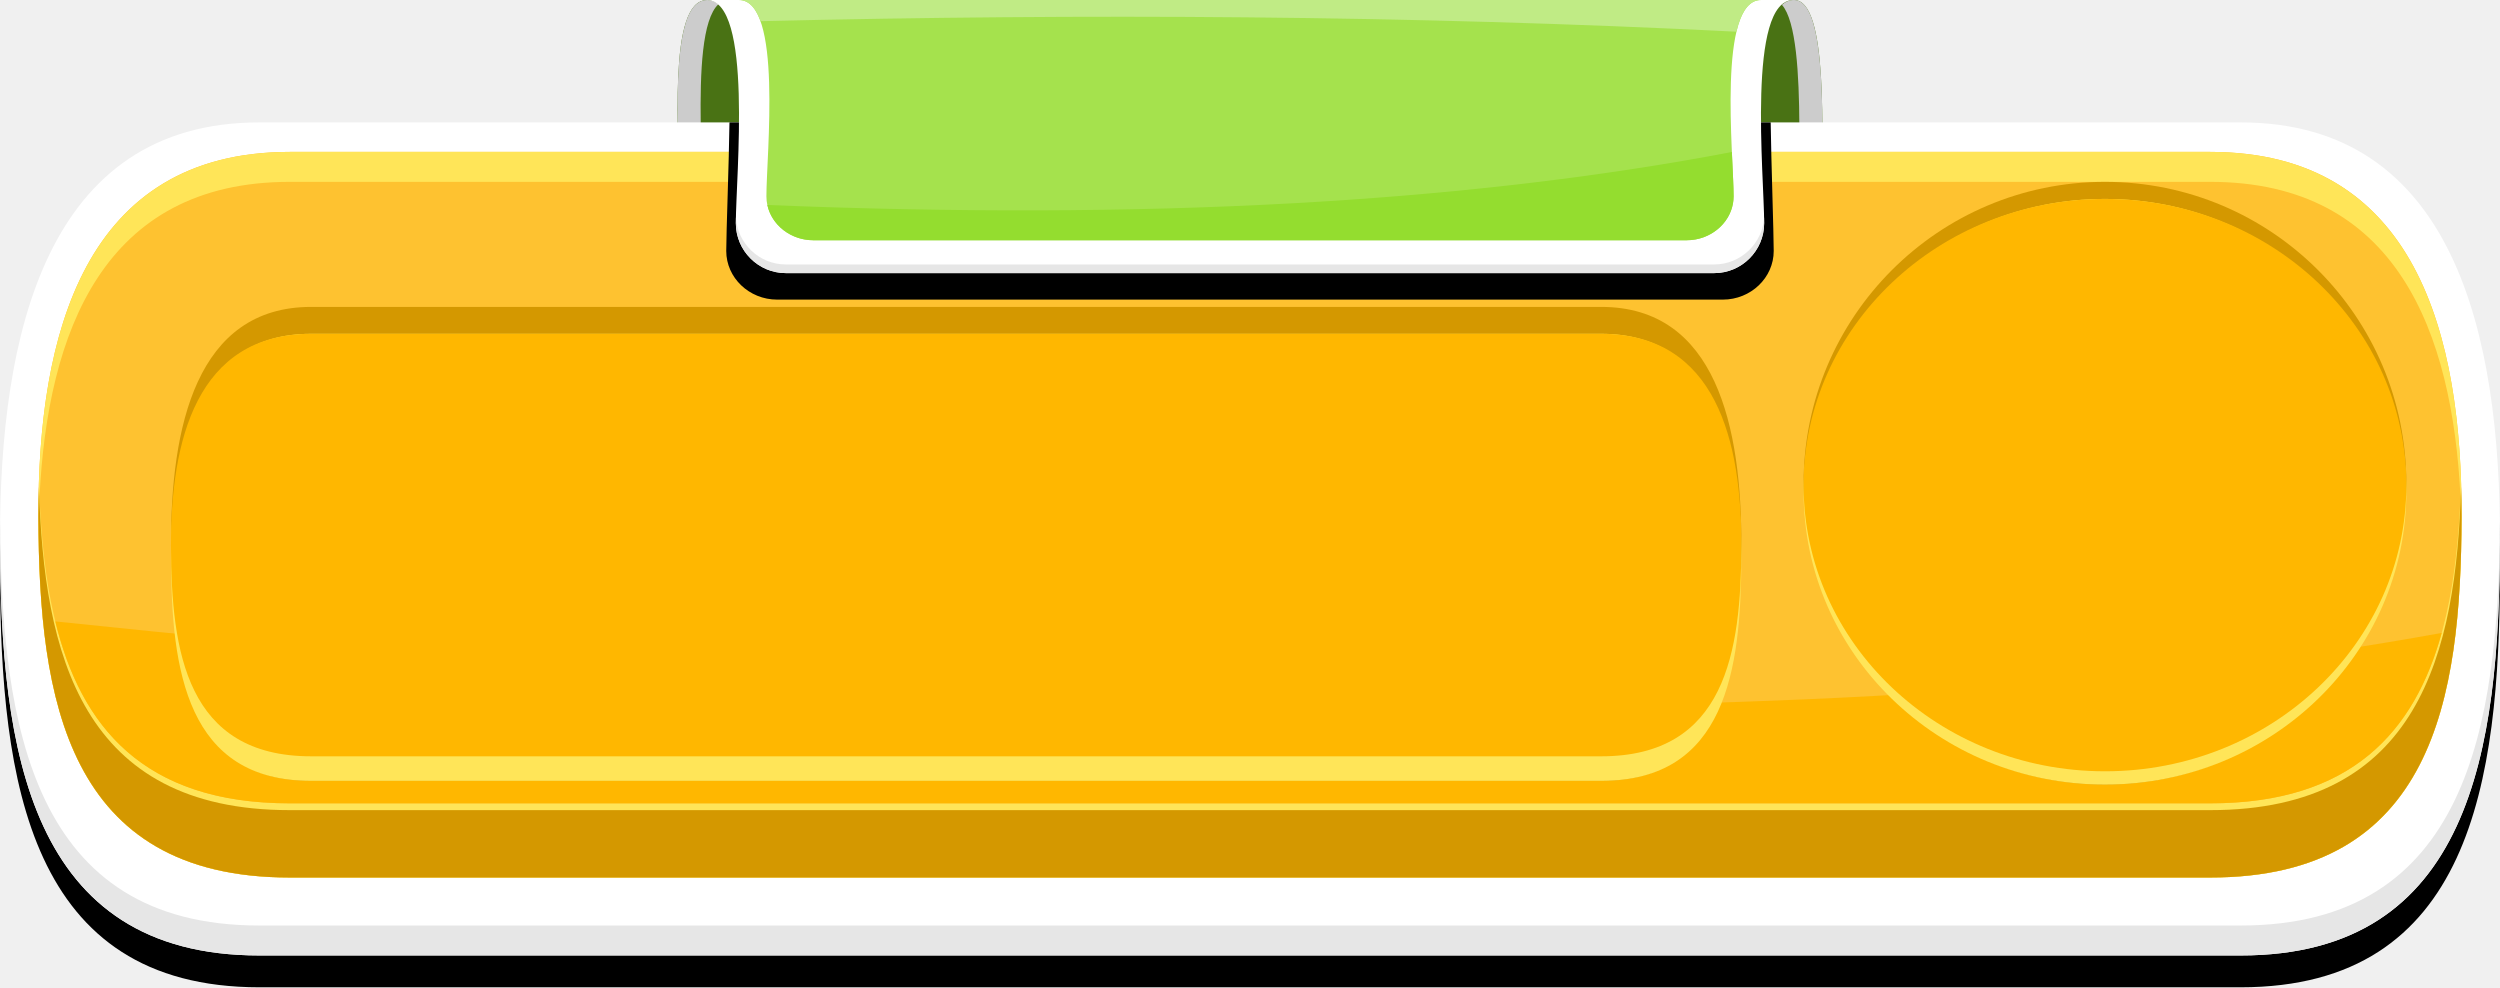
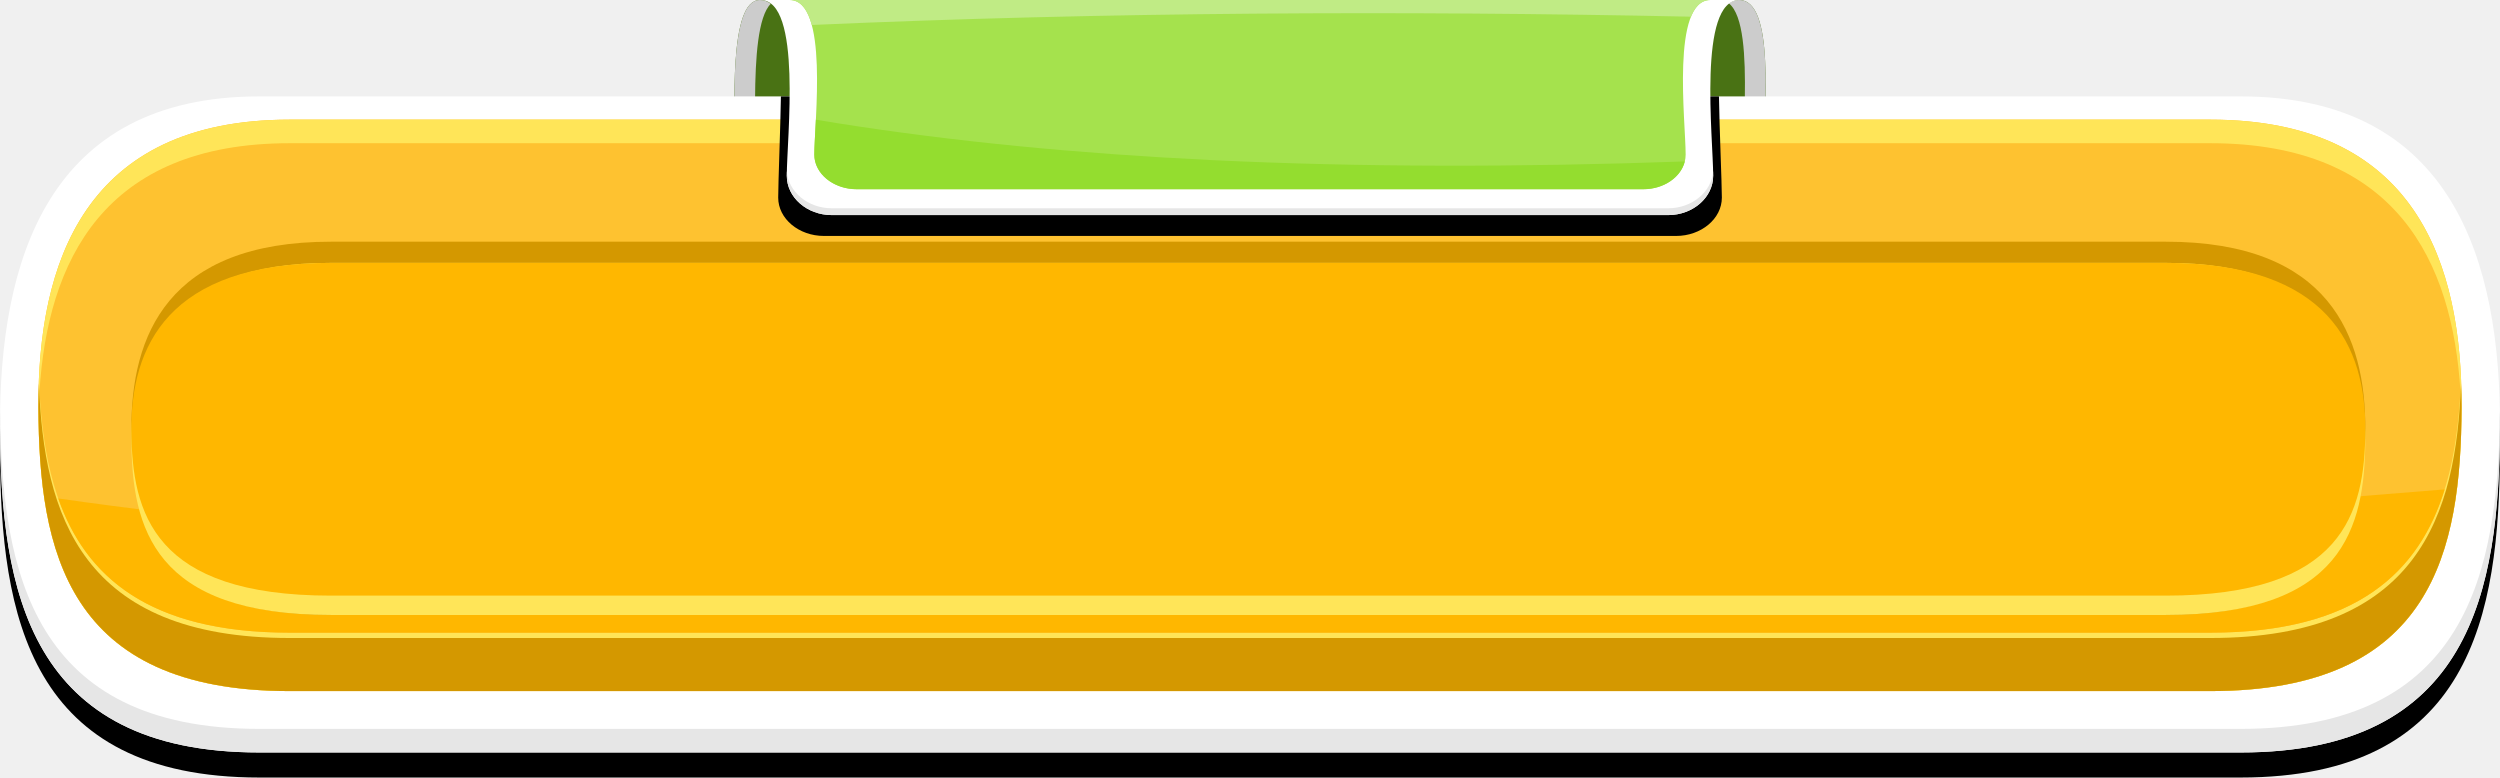
- <svg xmlns="http://www.w3.org/2000/svg" id="Layer_1" data-name="Layer 1" viewBox="0 0 644.34 254.46">
+ <svg xmlns="http://www.w3.org/2000/svg" id="Layer_1" data-name="Layer 1" viewBox="0 0 818.17 254.46">
  <defs>
    <style>
      .cls-1 {
        fill: #ffb700;
      }

      .cls-2 {
        fill: #94dd2f;
      }

      .cls-3 {
        fill: #497214;
      }

      .cls-4 {
        fill: #fff;
      }

      .cls-5 {
        fill: #fec230;
      }

      .cls-6 {
        fill: #a5e24d;
      }

      .cls-7 {
        fill: #c0eb85;
      }

      .cls-8 {
        fill: #d49800;
      }

      .cls-9 {
        fill: #ccc;
      }

      .cls-10 {
        fill: #ffe558;
      }

      .cls-11 {
        fill: #e6e6e6;
      }
    </style>
  </defs>
+   <g id="g6530">
+     <path class="cls-3" d="M569.13,0H248.68c-10.22,0-8.2,34.92-8.2,52.39h336.85c0-17.47,3.61-52.39-8.2-52.39Z" />
+     <path class="cls-9" d="M240.32,32.65c2.24-.08,4.5-.17,6.79-.25.08-13.34.93-27.01,5.14-31.15C251.23.44,250.05,0,248.68,0,241.63,0,240.41,16.61,240.32,32.65Z" />
+     <path class="cls-9" d="M569.13,0c-1.27,0-2.38.38-3.34,1.08,4.85,3.87,5.45,17.44,5.24,30.8,2.29.07,4.55.14,6.78.21C578.07,16.23,577.18,0,569.13,0Z" />
+   </g>
  <g>
-     <g>
-       <g id="g6530">
-         <path class="cls-3" d="M182.26,0h280.13c8.93,0,7.17,34.92,7.17,52.39H175.09C175.09,34.92,171.93,0,182.26,0Z" />
-         <path class="cls-9" d="M469.7,32.65c-1.96-.08-3.93-.17-5.94-.25-.07-13.34-.81-27.01-4.49-31.15C460.16.44,461.19,0,462.39,0c6.16,0,7.23,16.61,7.31,32.65Z" />
-         <path class="cls-9" d="M182.26,0c1.11,0,2.08.38,2.92,1.08-4.24,3.87-4.76,17.44-4.58,30.8-2,.07-3.98.14-5.93.21C174.44,16.23,175.22,0,182.26,0Z" />
-       </g>
-       <g id="g6548">
-         <path d="M66.85,39.75c170.21,0,340.42,0,510.64,0,54.8,0,67.02,54.3,66.84,108.27-.18,53.37-7.46,106.44-66.84,106.44-170.22,0-340.43,0-510.64,0-59.39,0-66.66-53.07-66.85-106.44C-.18,94.05,12.04,39.75,66.85,39.75Z" />
-         <path class="cls-4" d="M66.85,31.55c170.21,0,340.42,0,510.64,0,54.8,0,67.02,54.3,66.84,108.28-.18,53.36-7.46,106.43-66.84,106.43-170.22,0-340.43,0-510.64,0-59.39,0-66.66-53.07-66.85-106.43C-.18,85.85,12.04,31.55,66.85,31.55Z" />
-         <path class="cls-5" d="M74.69,39.15c164.98,0,329.97,0,494.96,0,53.12,0,64.97,47.29,64.79,94.31-.18,46.48-7.23,92.71-64.79,92.71-164.99,0-329.98,0-494.96,0-57.57,0-64.62-46.23-64.8-92.71-.17-47.02,11.67-94.31,64.8-94.31Z" />
-         <path class="cls-11" d="M66.85,238.54h510.64c58.3,0,66.38-51.15,66.83-103.52v.05c0,1.59.02,3.17,0,4.76-.18,53.36-7.46,106.43-66.84,106.43H66.85c-59.39,0-66.66-53.07-66.85-106.43,0-1.6,0-3.21.02-4.81.45,52.37,8.52,103.52,66.83,103.52Z" />
-         <path class="cls-10" d="M74.69,207.05h494.96c53.67,0,63.43-40.18,64.65-83.29.11,3.23.15,6.46.14,9.7-.18,46.48-7.23,92.71-64.79,92.71H74.69c-57.57,0-64.62-46.23-64.8-92.71,0-3.24.04-6.47.15-9.7,1.22,43.11,10.98,83.29,64.65,83.29Z" />
-         <path class="cls-8" d="M74.69,208.8h494.96c53.67,0,63.43-40.18,64.65-83.29.08,2.52.13,5.04.14,7.57v.38c-.18,46.48-7.23,92.71-64.79,92.71H74.69c-57.57,0-64.62-46.23-64.8-92.71v-.38c.01-2.52.06-5.05.15-7.57,1.22,43.11,10.98,83.29,64.65,83.29Z" />
-         <path class="cls-1" d="M629.32,163.12c-7.02,25.4-23.22,43.93-59.67,43.93H74.69c-37.86,0-53.87-19.98-60.44-46.89,260.47,27.38,468.47,29.78,615.07,2.96Z" />
-         <path class="cls-10" d="M64.49,39.78c3.22-.41,6.61-.63,10.2-.63h494.96c3.58,0,6.98.22,10.19.63,41.19,5.33,53.06,43.54,54.46,83.98-.04,1.41-.09,2.81-.15,4.21-2.12-42.27-16.36-81.1-64.5-81.1H74.69c-48.14,0-62.39,38.83-64.5,81.1-.06-1.4-.11-2.8-.15-4.21,1.39-40.44,13.26-78.65,54.45-83.98Z" />
-       </g>
-     </g>
-     <g id="g6556">
-       <path class="cls-8" d="M542.52,46.87c42.91,0,77.68,34.78,77.68,77.68s-34.77,77.67-77.68,77.67c-42.9,0-77.67-34.77-77.67-77.67,0-42.9,34.77-77.68,77.67-77.68Z" />
-       <path class="cls-10" d="M542.52,51.27c42.91,0,77.68,33.79,77.68,75.47,0,41.69-34.77,75.48-77.68,75.48-42.9,0-77.67-33.79-77.67-75.48,0-41.68,34.77-75.47,77.67-75.47Z" />
-       <path class="cls-1" d="M542.52,51.27c42.91,0,77.68,33.02,77.68,73.76s-34.77,73.76-77.68,73.76c-42.9,0-77.67-33.02-77.67-73.76s34.77-73.76,77.67-73.76Z" />
+     <g id="g6548">
+       <path d="M733.28,39.75c-216.13,0-432.26,0-648.4,0C15.29,39.75-.22,94.05,0,148.02c.23,53.37,9.47,106.44,84.87,106.44,216.14,0,432.27,0,648.4,0,75.41,0,84.64-53.07,84.88-106.44.23-53.97-15.29-108.27-84.88-108.27Z" />
+       <path class="cls-4" d="M733.28,31.55c-216.13,0-432.26,0-648.4,0C15.29,31.55-.22,85.85,0,139.83c.23,53.36,9.47,106.43,84.87,106.43,216.14,0,432.27,0,648.4,0,75.41,0,84.64-53.07,84.88-106.43.23-53.98-15.29-108.28-84.88-108.28Z" />
+       <path class="cls-5" d="M723.32,39.15c-209.49,0-418.99,0-628.49,0-67.45,0-82.5,47.29-82.27,94.31.23,46.48,9.18,92.71,82.27,92.71,209.5,0,419,0,628.49,0,73.1,0,82.05-46.23,82.28-92.71.22-47.02-14.82-94.31-82.28-94.31Z" />
+       <path class="cls-11" d="M733.28,238.54H84.88c-74.03,0-84.29-51.15-84.86-103.52v.05c-.01,1.59-.03,3.17-.01,4.76.23,53.36,9.47,106.43,84.87,106.43h648.4c75.41,0,84.64-53.07,84.88-106.43,0-1.6,0-3.21-.03-4.81-.57,52.37-10.82,103.52-84.86,103.52Z" />
+       <path class="cls-10" d="M723.32,207.05H94.83c-68.15,0-80.54-40.18-82.09-83.29-.14,3.23-.19,6.46-.18,9.7.23,46.48,9.18,92.71,82.27,92.71h628.49c73.1,0,82.05-46.23,82.28-92.71.01-3.24-.05-6.47-.19-9.7-1.55,43.11-13.94,83.29-82.09,83.29Z" />
+       <path class="cls-8" d="M723.32,208.8H94.83c-68.15,0-80.54-40.18-82.09-83.29-.1,2.52-.17,5.04-.18,7.57v.38c.23,46.48,9.18,92.71,82.27,92.71h628.49c73.1,0,82.05-46.23,82.28-92.71v-.38c-.01-2.52-.08-5.05-.19-7.57-1.55,43.11-13.94,83.29-82.09,83.29Z" />
+       <path class="cls-1" d="M19.06,163.12c8.91,25.4,29.48,43.93,75.77,43.93h628.49c48.07,0,68.4-19.98,76.75-46.89-330.74,27.38-594.86,29.78-781.01,2.96Z" />
+       <path class="cls-10" d="M736.28,39.78c-4.09-.41-8.39-.63-12.95-.63H94.83c-4.55,0-8.86.22-12.94.63C29.59,45.11,14.52,83.32,12.74,123.76c.05,1.41.11,2.81.19,4.21,2.69-42.27,20.77-81.1,81.9-81.1h628.49c61.13,0,79.22,38.83,81.9,81.1.08-1.4.14-2.8.19-4.21-1.76-40.44-16.84-78.65-69.14-83.98Z" />
    </g>
    <g id="g6564">
-       <path class="cls-8" d="M80.21,79.1c92.03,0,240.44,0,332.46,0,29.63,0,36.24,30.89,36.14,61.6-.1,30.36-4.03,60.56-36.14,60.56-92.02,0-240.43,0-332.46,0-32.11,0-36.04-30.2-36.14-60.56-.1-30.7,6.51-61.6,36.14-61.6Z" />
-       <path class="cls-10" d="M80.21,86.03c92.03,0,240.44,0,332.46,0,29.63,0,36.24,29.14,36.14,58.11-.1,28.64-4.03,57.12-36.14,57.12-92.02,0-240.43,0-332.46,0-32.11,0-36.04-28.48-36.14-57.12-.1-28.96,6.51-58.11,36.14-58.11Z" />
-       <path class="cls-1" d="M80.21,86.03c92.03,0,240.44,0,332.46,0,29.63,0,36.24,27.54,36.14,54.92-.1,27.06-4.03,53.98-36.14,53.98-92.02,0-240.43,0-332.46,0-32.11,0-36.04-26.92-36.14-53.98-.1-27.37,6.51-54.92,36.14-54.92Z" />
+       <path class="cls-8" d="M708.81,79.1c-166.24,0-434.31,0-600.53,0-53.52,0-65.46,30.89-65.28,61.6.18,30.36,7.28,60.56,65.28,60.56,166.22,0,434.29,0,600.53,0,58,0,65.1-30.2,65.28-60.56.18-30.7-11.76-61.6-65.28-61.6Z" />
+       <path class="cls-10" d="M708.81,86.03c-166.24,0-434.31,0-600.53,0-53.52,0-65.46,29.14-65.28,58.11.18,28.64,7.28,57.12,65.28,57.12,166.22,0,434.29,0,600.53,0,58,0,65.1-28.48,65.28-57.12.18-28.96-11.76-58.11-65.28-58.11Z" />
+       <path class="cls-1" d="M708.81,86.03c-166.24,0-434.31,0-600.53,0-53.52,0-65.46,27.54-65.28,54.92.18,27.06,7.28,53.98,65.28,53.98,166.22,0,434.29,0,600.53,0,58,0,65.1-26.92,65.28-53.98.18-27.37-11.76-54.92-65.28-54.92Z" />
    </g>
  </g>
  <g id="g6592">
-     <path d="M456.37,31.55c.13,9.81.78,28.57.78,33.13,0,6.9-5.89,12.54-13.11,12.54h-121.87s-121.88,0-121.88,0c-7.21,0-13.11-5.64-13.11-12.54,0-4.64.71-23.15.83-33.13h268.36Z" />
-     <path class="cls-4" d="M462.23,0c-12.04,0-7.54,45.36-7.54,57.52,0,7.08-5.79,12.87-12.87,12.87h-119.65s-119.65,0-119.65,0c-7.08,0-12.87-5.79-12.87-12.87,0-12.16,4.5-57.52-7.54-57.52h140.06s140.06,0,140.06,0Z" />
-     <path class="cls-6" d="M453.9,0c-11.32,0-7.09,39.9-7.09,50.6,0,6.23-5.45,11.32-12.11,11.32h-112.53s-112.54,0-112.54,0c-6.66,0-12.1-5.09-12.1-11.32C197.53,39.9,201.76,0,190.43,0h131.74s131.73,0,131.73,0Z" />
-     <path class="cls-11" d="M202.52,68.16h119.65s119.65,0,119.65,0c6.84,0,12.49-5.42,12.85-12.18,0,.56.02,1.07.02,1.54,0,7.08-5.79,12.87-12.87,12.87h-119.65s-119.65,0-119.65,0c-7.08,0-12.87-5.79-12.87-12.87,0-.47.01-.98.02-1.54.36,6.76,6,12.18,12.85,12.18Z" />
-     <path class="cls-2" d="M333.19,52.39c38.08-2.11,73.85-6.06,107.03-12.07,2.06-.38,4.11-.76,6.15-1.15.02.43.03.85.05,1.26.2,4.27.39,7.88.39,10.17,0,.6-.05,1.2-.15,1.79-.93,5.38-5.95,9.53-11.96,9.53h-112.53s-112.54,0-112.54,0c-5.84,0-10.74-3.92-11.86-9.09,47.74,1.95,93.01,1.9,135.42-.44Z" />
-     <path class="cls-7" d="M447.54,8.17c-84.34-4.24-168.12-4.72-251.53-2.71C194.81,2.09,193.03,0,190.43,0h263.47c-3.24,0-5.2,3.26-6.36,8.17Z" />
+     <path d="M255.57,31.55c-.15,9.81-.89,28.57-.89,33.13,0,6.9,6.74,12.54,15,12.54h278.83c8.25,0,15-5.64,15-12.54,0-4.64-.81-23.15-.95-33.13H255.57Z" />
+     <path class="cls-4" d="M248.87,0C262.64,0,257.49,45.36,257.49,57.52c0,7.08,6.62,12.87,14.72,12.87h136.87s136.87,0,136.87,0c8.1,0,14.72-5.79,14.72-12.87C560.68,45.36,555.53,0,569.3,0H248.87Z" />
+     <path class="cls-6" d="M258.4,0C271.34,0,266.51,39.9,266.51,50.6c0,6.23,6.23,11.32,13.85,11.32h257.46c7.62,0,13.84-5.09,13.84-11.32C551.66,39.9,546.82,0,559.78,0h-301.39Z" />
+     <path class="cls-11" d="M545.95,68.16h-273.74c-7.82,0-14.29-5.42-14.7-12.18-.01.56-.02,1.07-.02,1.54,0,7.08,6.62,12.87,14.72,12.87h136.87s136.87,0,136.87,0c8.1,0,14.72-5.79,14.72-12.87,0-.47-.01-.98-.02-1.54-.41,6.76-6.86,12.18-14.7,12.18Z" />
+     <path class="cls-2" d="M396.48,52.39c-43.56-2.11-84.48-6.06-122.43-12.07-2.36-.38-4.7-.76-7.04-1.15-.02.43-.03.85-.06,1.26-.23,4.27-.45,7.88-.45,10.17,0,.6.06,1.2.17,1.79,1.06,5.38,6.81,9.53,13.68,9.53h257.46c6.68,0,12.29-3.92,13.57-9.09-54.61,1.95-106.4,1.9-154.91-.44Z" />
+     <path class="cls-7" d="M265.67,8.17c96.48-4.24,192.31-4.72,287.73-2.71C554.77,2.09,556.81,0,559.78,0h-301.39C262.1,0,264.34,3.26,265.67,8.17Z" />
  </g>
</svg>
